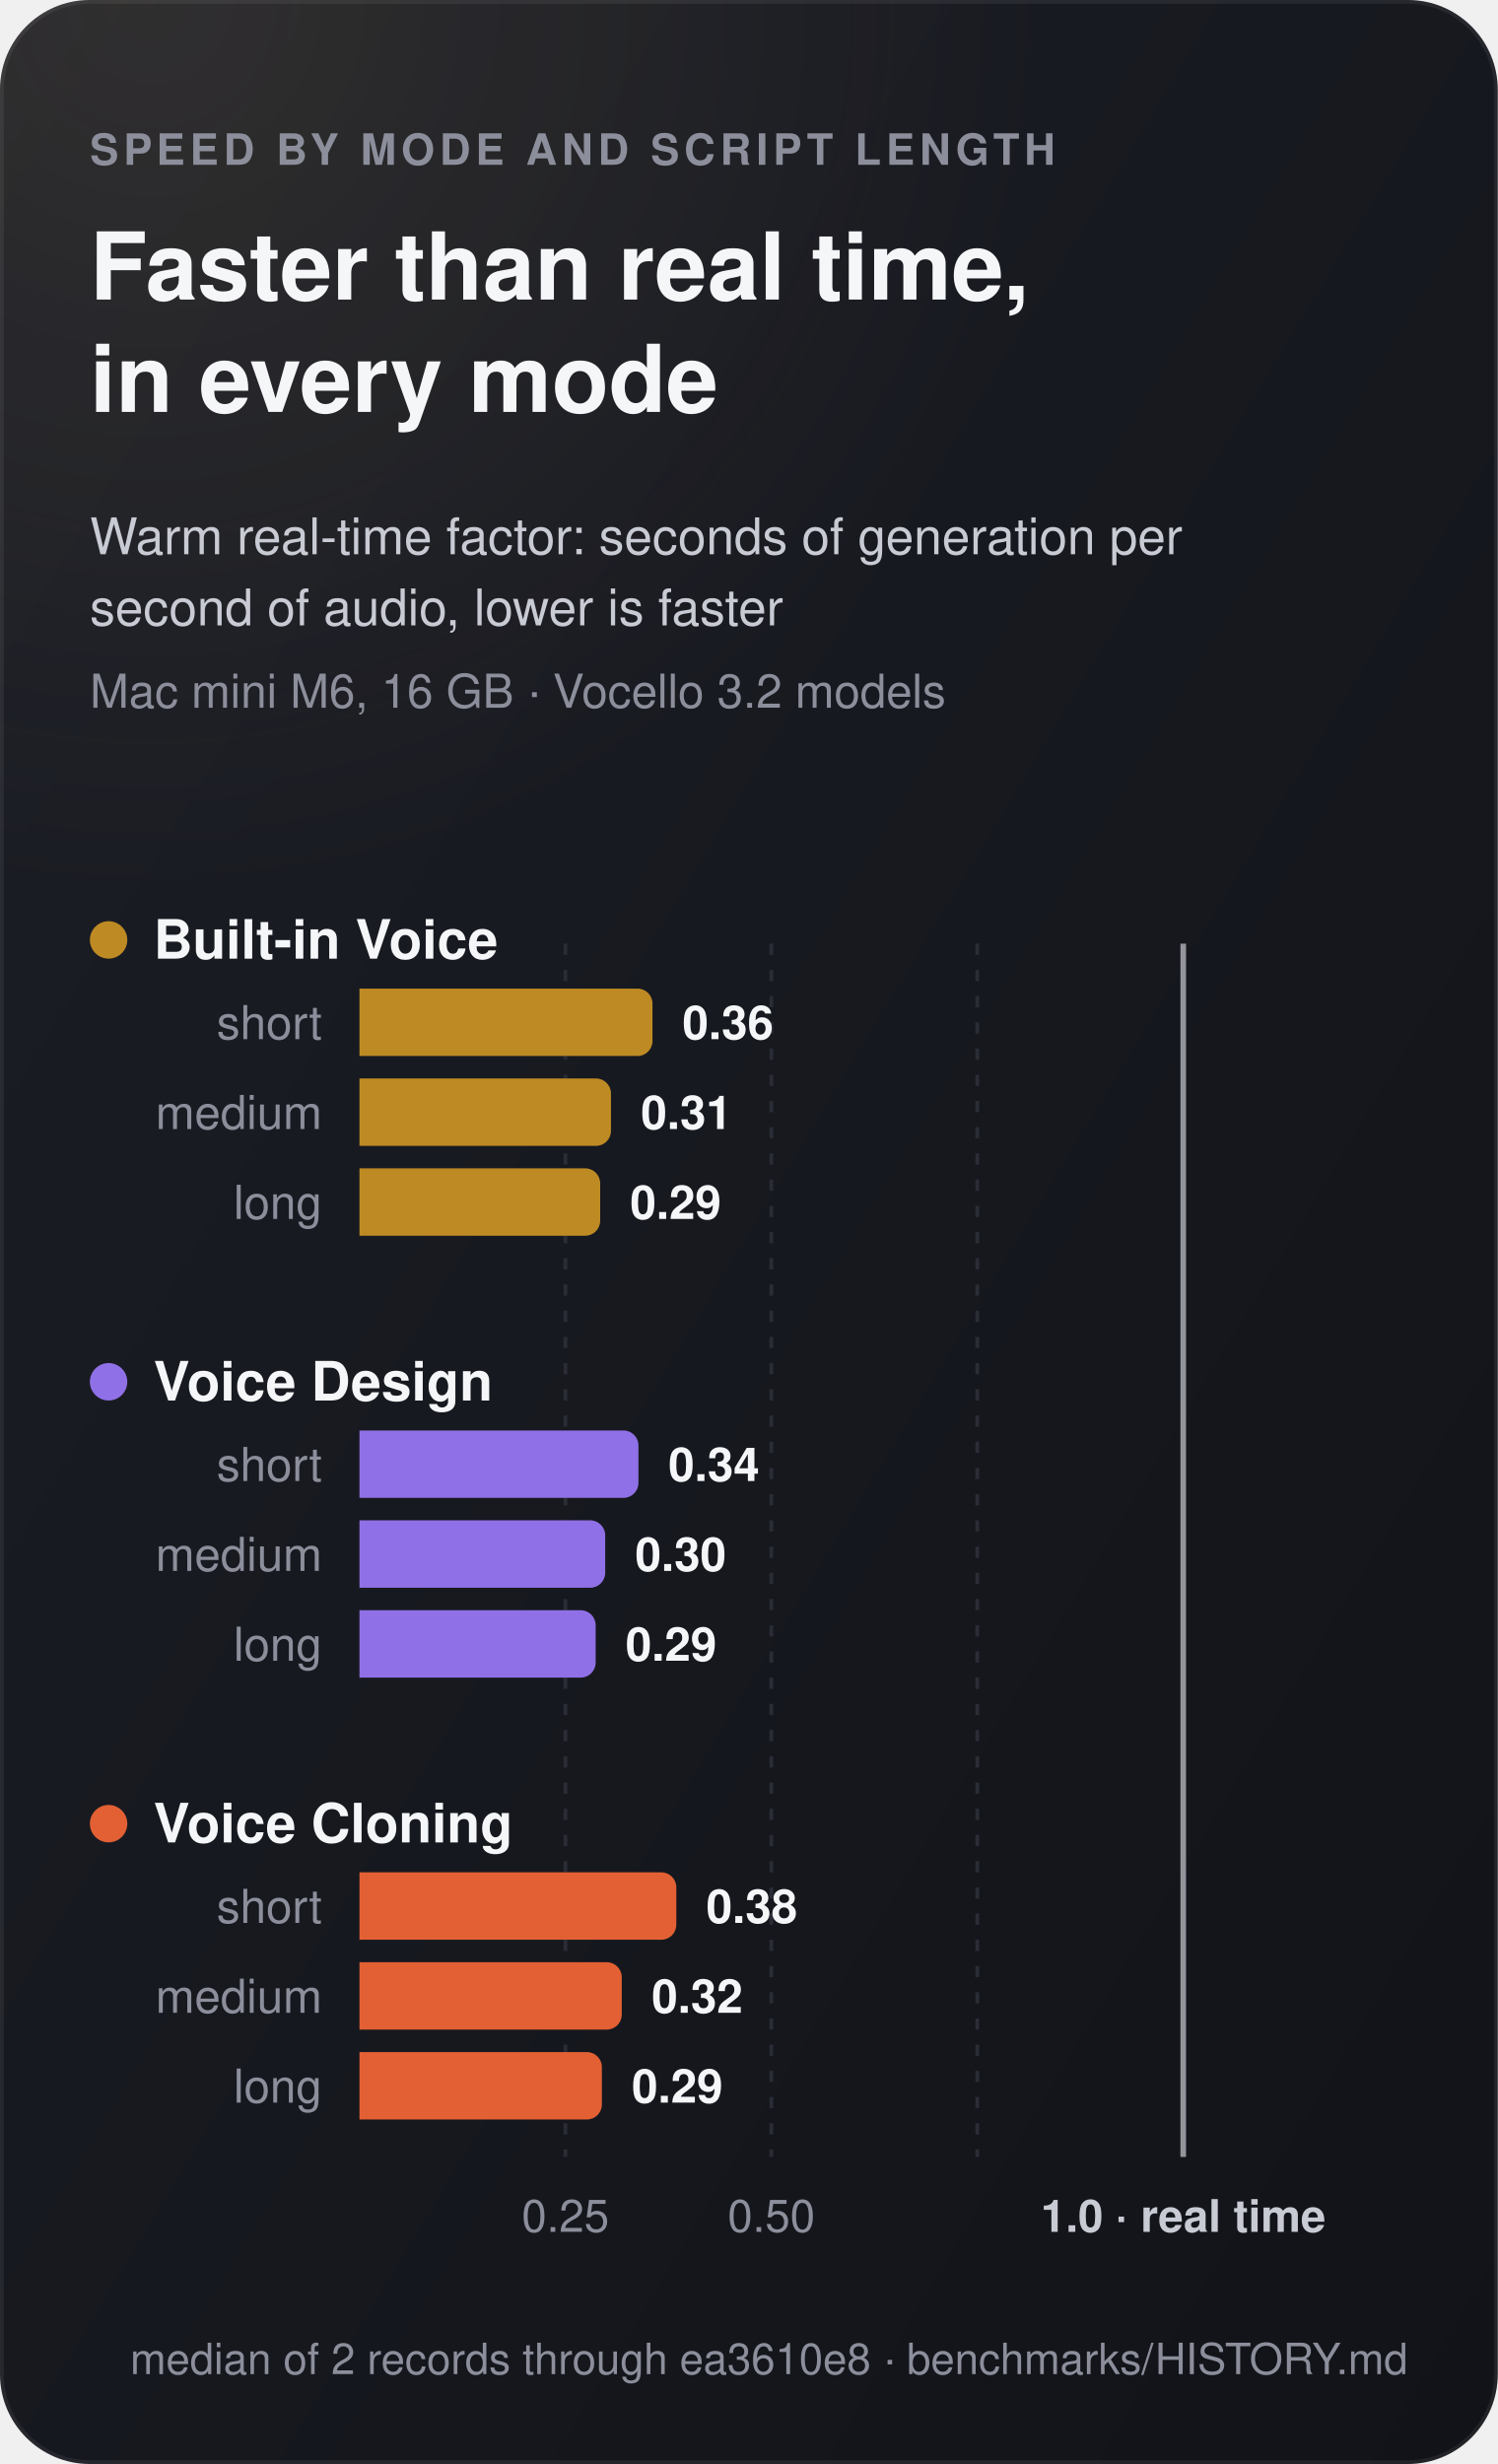
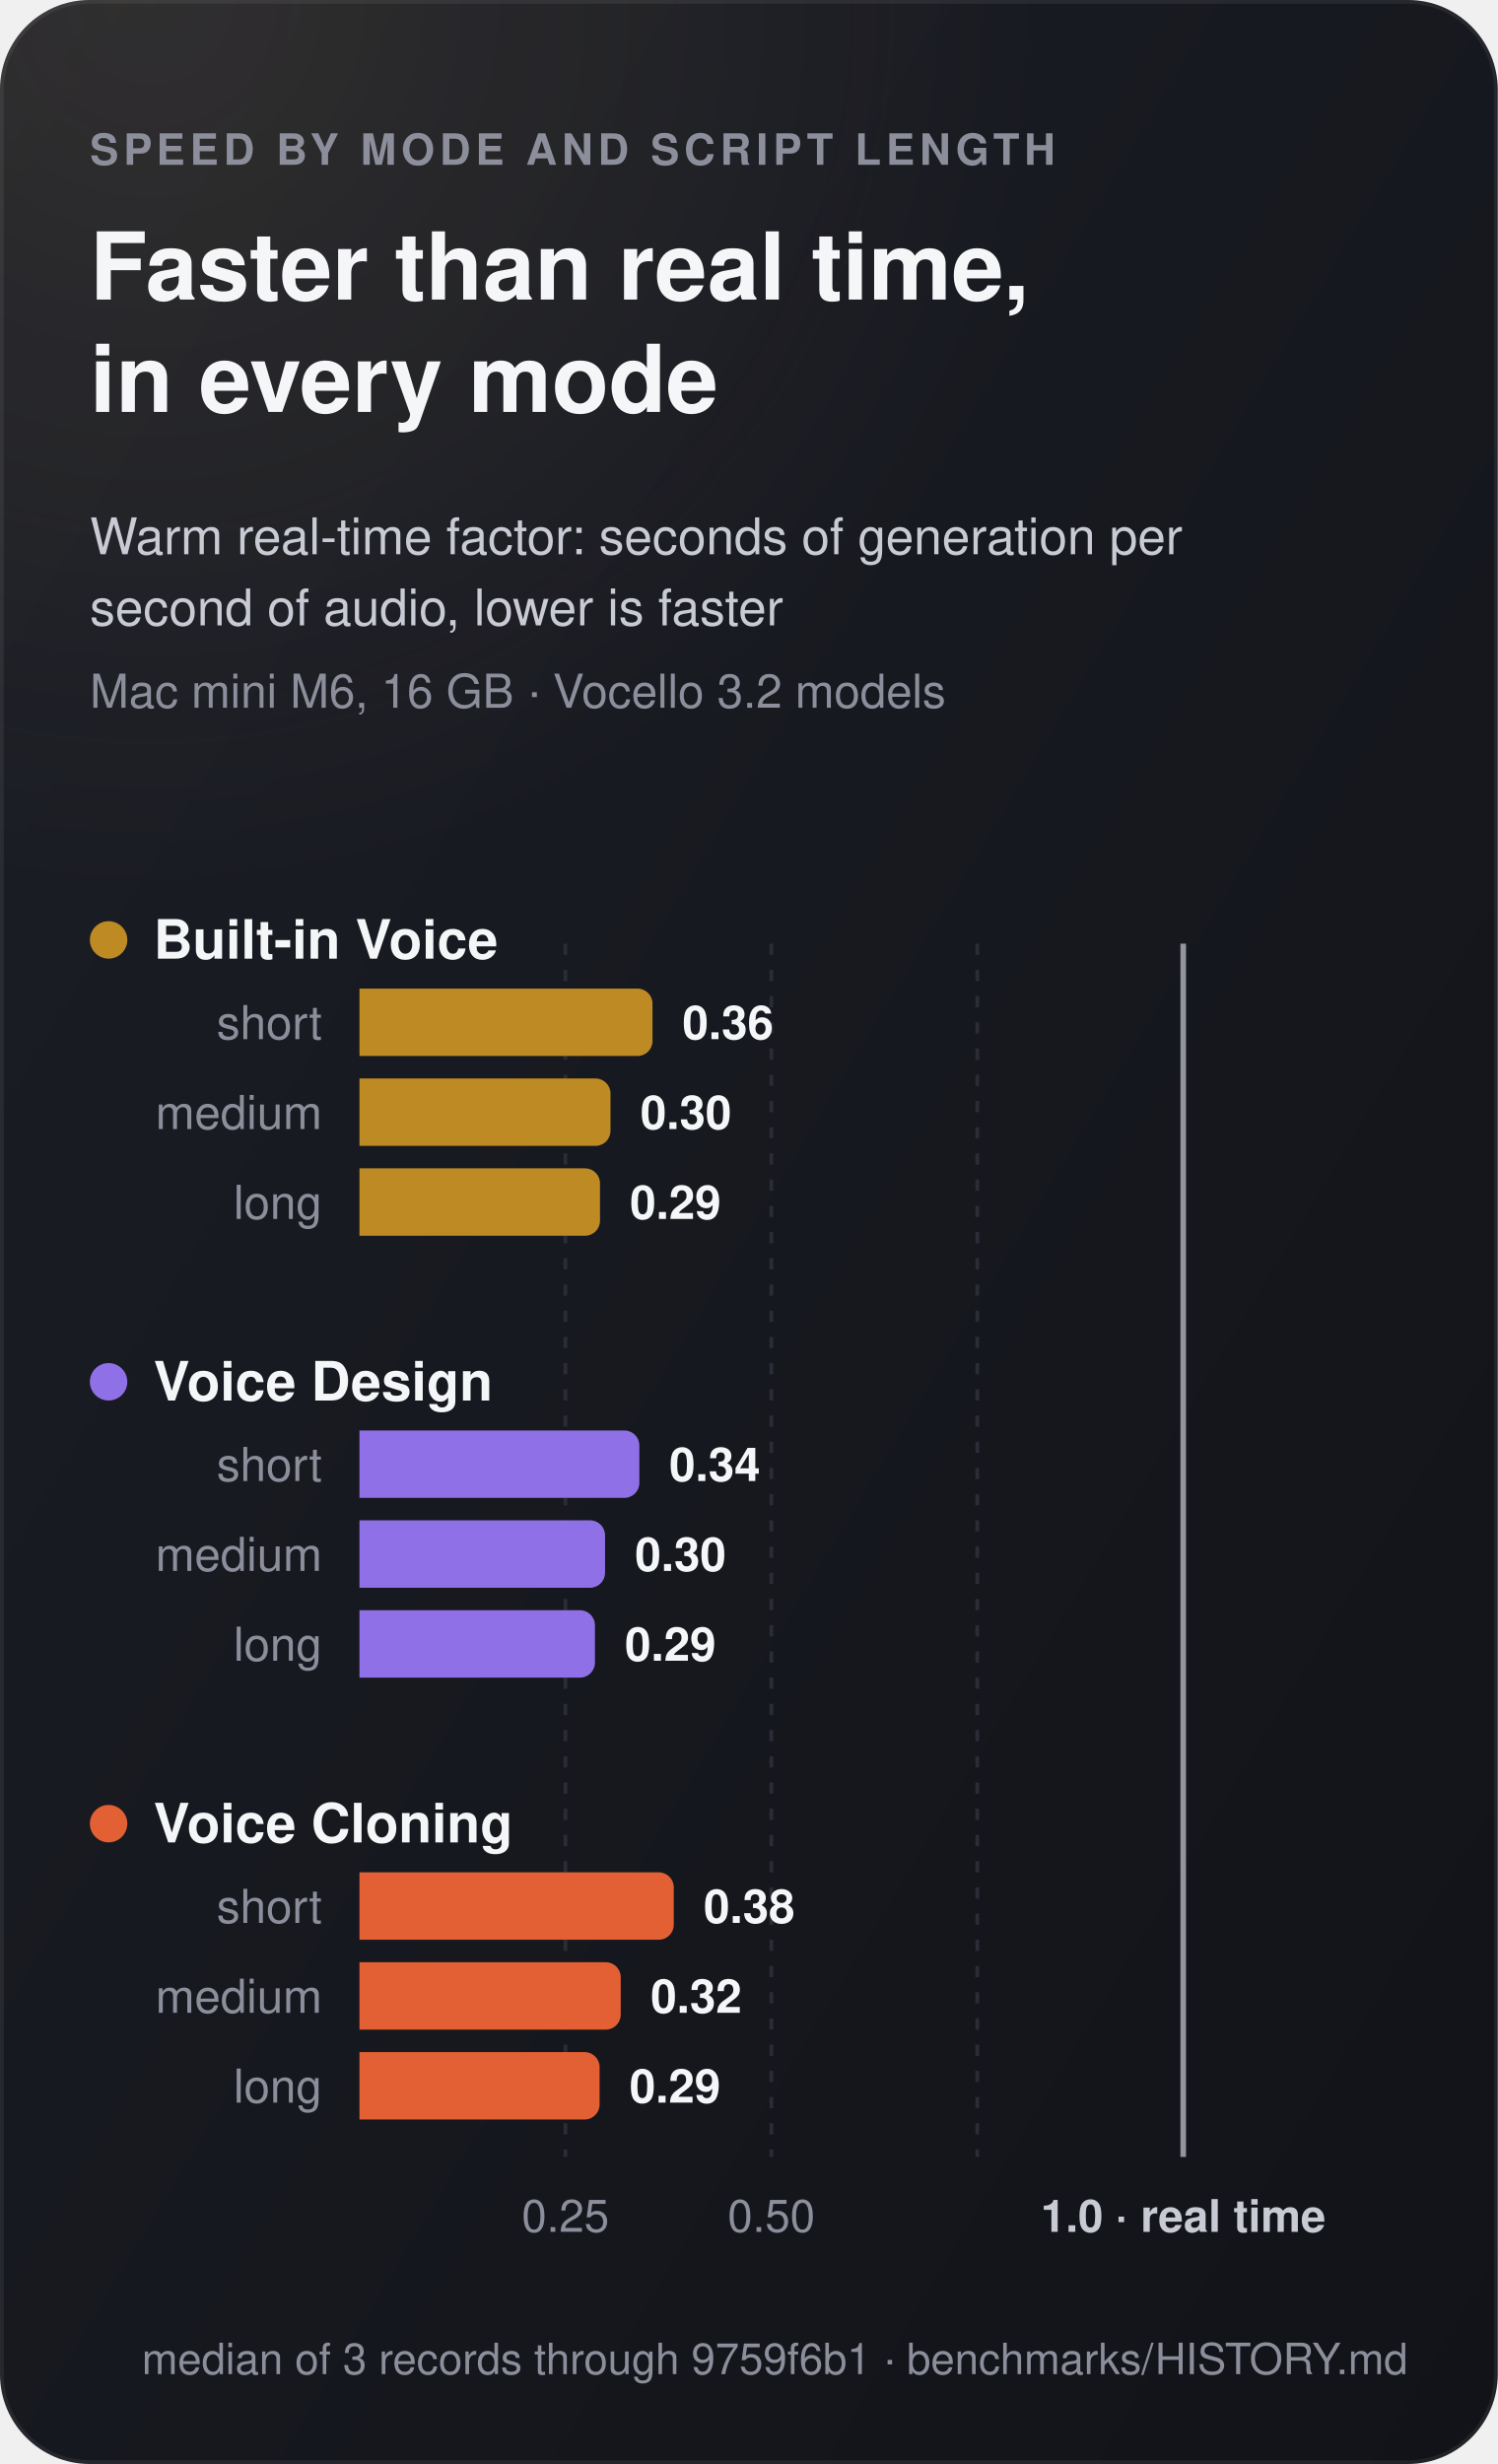
<svg xmlns="http://www.w3.org/2000/svg" width="400" height="658" viewBox="0 0 400 658" role="img" aria-labelledby="title desc">
  <defs>
    <linearGradient id="canvas" x1="0" y1="0" x2="1" y2="1">
      <stop offset="0" stop-color="#1C1E26" />
      <stop offset="1" stop-color="#111318" />
    </linearGradient>
    <radialGradient id="glow0" cx="40" cy="0" r="240" gradientUnits="userSpaceOnUse">
      <stop offset="0" stop-color="#EDCC8A" stop-opacity="0.1" />
      <stop offset="1" stop-color="#EDCC8A" stop-opacity="0" />
    </radialGradient>
  </defs>
  <rect width="400" height="658" rx="24" fill="url(#canvas)" />
  <rect width="400" height="658" rx="24" fill="url(#glow0)" />
  <rect x="0.5" y="0.5" width="399" height="657" rx="23.5" fill="none" stroke="#FFFFFF" stroke-opacity="0.07" />
  <text x="24" y="44" font-family="-apple-system, BlinkMacSystemFont, 'SF Pro Text', 'Segoe UI', Helvetica, Arial, sans-serif" font-size="11.5" font-weight="600" fill="#8C8F9B" letter-spacing="1.3">SPEED BY MODE AND SCRIPT LENGTH</text>
  <text x="24" y="80" font-family="ui-rounded, 'SF Pro Rounded', -apple-system, BlinkMacSystemFont, 'Segoe UI', Helvetica, Arial, sans-serif" font-size="25" font-weight="600" fill="#F5F6F8">Faster than real time,</text>
  <text x="24" y="110" font-family="ui-rounded, 'SF Pro Rounded', -apple-system, BlinkMacSystemFont, 'Segoe UI', Helvetica, Arial, sans-serif" font-size="25" font-weight="600" fill="#F5F6F8">in every mode</text>
  <text x="24" y="148" font-family="-apple-system, BlinkMacSystemFont, 'SF Pro Text', 'Segoe UI', Helvetica, Arial, sans-serif" font-size="13.5" font-weight="400" fill="#C9CBD4">Warm real-time factor: seconds of generation per</text>
  <text x="24" y="167" font-family="-apple-system, BlinkMacSystemFont, 'SF Pro Text', 'Segoe UI', Helvetica, Arial, sans-serif" font-size="13.5" font-weight="400" fill="#C9CBD4">second of audio, lower is faster</text>
  <text x="24" y="189" font-family="-apple-system, BlinkMacSystemFont, 'SF Pro Text', 'Segoe UI', Helvetica, Arial, sans-serif" font-size="12.5" font-weight="400" fill="#8C8F9B">Mac mini M6, 16 GB · Vocello 3.2 models</text>
  <line x1="151" y1="252" x2="151" y2="576" stroke="#2A2C36" stroke-opacity="1" stroke-width="1" stroke-dasharray="3 4" />
  <text x="151" y="596" font-family="-apple-system, BlinkMacSystemFont, 'SF Pro Text', 'Segoe UI', Helvetica, Arial, sans-serif" font-size="12" font-weight="400" fill="#8C8F9B" text-anchor="middle">0.25</text>
  <line x1="206" y1="252" x2="206" y2="576" stroke="#2A2C36" stroke-opacity="1" stroke-width="1" stroke-dasharray="3 4" />
  <text x="206" y="596" font-family="-apple-system, BlinkMacSystemFont, 'SF Pro Text', 'Segoe UI', Helvetica, Arial, sans-serif" font-size="12" font-weight="400" fill="#8C8F9B" text-anchor="middle">0.50</text>
  <line x1="261" y1="252" x2="261" y2="576" stroke="#2A2C36" stroke-opacity="1" stroke-width="1" stroke-dasharray="3 4" />
  <line x1="316" y1="252" x2="316" y2="576" stroke="#C9CBD4" stroke-opacity="0.7" stroke-width="1.5" />
  <text x="316" y="596" font-family="-apple-system, BlinkMacSystemFont, 'SF Pro Text', 'Segoe UI', Helvetica, Arial, sans-serif" font-size="12" font-weight="600" fill="#C9CBD4" text-anchor="middle">1.0 · real time</text>
  <circle cx="29" cy="251" r="5" fill="#BE8A24" />
  <text x="41" y="256" font-family="-apple-system, BlinkMacSystemFont, 'SF Pro Text', 'Segoe UI', Helvetica, Arial, sans-serif" font-size="14.5" font-weight="600" fill="#F5F6F8">Built-in Voice</text>
  <text x="86" y="277.5" font-family="-apple-system, BlinkMacSystemFont, 'SF Pro Text', 'Segoe UI', Helvetica, Arial, sans-serif" font-size="12.5" font-weight="400" fill="#8C8F9B" text-anchor="end">short</text>
  <path d="M96 264 h74.26 a4 4 0 0 1 4 4 v10 a4 4 0 0 1 -4 4 h-74.26 z" fill="#BE8A24" />
  <text x="182.26" y="277.5" font-family="-apple-system, BlinkMacSystemFont, 'SF Pro Text', 'Segoe UI', Helvetica, Arial, sans-serif" font-size="12.5" font-weight="600" fill="#F5F6F8">0.36</text>
  <text x="86" y="301.5" font-family="-apple-system, BlinkMacSystemFont, 'SF Pro Text', 'Segoe UI', Helvetica, Arial, sans-serif" font-size="12.5" font-weight="400" fill="#8C8F9B" text-anchor="end">medium</text>
-   <path d="M96 288 h63.17 a4 4 0 0 1 4 4 v10 a4 4 0 0 1 -4 4 h-63.17 z" fill="#BE8A24" />
-   <text x="171.17" y="301.5" font-family="-apple-system, BlinkMacSystemFont, 'SF Pro Text', 'Segoe UI', Helvetica, Arial, sans-serif" font-size="12.5" font-weight="600" fill="#F5F6F8">0.31</text>
+   <path d="M96 288 h63.04 a4 4 0 0 1 4 4 v10 a4 4 0 0 1 -4 4 h-63.04 z" fill="#BE8A24" />
+   <text x="171.04" y="301.5" font-family="-apple-system, BlinkMacSystemFont, 'SF Pro Text', 'Segoe UI', Helvetica, Arial, sans-serif" font-size="12.5" font-weight="600" fill="#F5F6F8">0.30</text>
  <text x="86" y="325.5" font-family="-apple-system, BlinkMacSystemFont, 'SF Pro Text', 'Segoe UI', Helvetica, Arial, sans-serif" font-size="12.5" font-weight="400" fill="#8C8F9B" text-anchor="end">long</text>
-   <path d="M96 312 h60.29 a4 4 0 0 1 4 4 v10 a4 4 0 0 1 -4 4 h-60.29 z" fill="#BE8A24" />
-   <text x="168.29" y="325.5" font-family="-apple-system, BlinkMacSystemFont, 'SF Pro Text', 'Segoe UI', Helvetica, Arial, sans-serif" font-size="12.5" font-weight="600" fill="#F5F6F8">0.29</text>
+   <path d="M96 312 h60.24 a4 4 0 0 1 4 4 v10 a4 4 0 0 1 -4 4 h-60.24 z" fill="#BE8A24" />
+   <text x="168.24" y="325.5" font-family="-apple-system, BlinkMacSystemFont, 'SF Pro Text', 'Segoe UI', Helvetica, Arial, sans-serif" font-size="12.5" font-weight="600" fill="#F5F6F8">0.29</text>
  <circle cx="29" cy="369" r="5" fill="#9070E6" />
  <text x="41" y="374" font-family="-apple-system, BlinkMacSystemFont, 'SF Pro Text', 'Segoe UI', Helvetica, Arial, sans-serif" font-size="14.5" font-weight="600" fill="#F5F6F8">Voice Design</text>
  <text x="86" y="395.5" font-family="-apple-system, BlinkMacSystemFont, 'SF Pro Text', 'Segoe UI', Helvetica, Arial, sans-serif" font-size="12.5" font-weight="400" fill="#8C8F9B" text-anchor="end">short</text>
-   <path d="M96 382 h70.51 a4 4 0 0 1 4 4 v10 a4 4 0 0 1 -4 4 h-70.51 z" fill="#9070E6" />
-   <text x="178.51" y="395.5" font-family="-apple-system, BlinkMacSystemFont, 'SF Pro Text', 'Segoe UI', Helvetica, Arial, sans-serif" font-size="12.5" font-weight="600" fill="#F5F6F8">0.34</text>
+   <path d="M96 382 h70.75 a4 4 0 0 1 4 4 v10 a4 4 0 0 1 -4 4 h-70.75 z" fill="#9070E6" />
+   <text x="178.75" y="395.5" font-family="-apple-system, BlinkMacSystemFont, 'SF Pro Text', 'Segoe UI', Helvetica, Arial, sans-serif" font-size="12.5" font-weight="600" fill="#F5F6F8">0.34</text>
  <text x="86" y="419.5" font-family="-apple-system, BlinkMacSystemFont, 'SF Pro Text', 'Segoe UI', Helvetica, Arial, sans-serif" font-size="12.5" font-weight="400" fill="#8C8F9B" text-anchor="end">medium</text>
-   <path d="M96 406 h61.63 a4 4 0 0 1 4 4 v10 a4 4 0 0 1 -4 4 h-61.63 z" fill="#9070E6" />
-   <text x="169.63" y="419.5" font-family="-apple-system, BlinkMacSystemFont, 'SF Pro Text', 'Segoe UI', Helvetica, Arial, sans-serif" font-size="12.5" font-weight="600" fill="#F5F6F8">0.30</text>
+   <path d="M96 406 h61.59 a4 4 0 0 1 4 4 v10 a4 4 0 0 1 -4 4 h-61.59 z" fill="#9070E6" />
+   <text x="169.59" y="419.5" font-family="-apple-system, BlinkMacSystemFont, 'SF Pro Text', 'Segoe UI', Helvetica, Arial, sans-serif" font-size="12.5" font-weight="600" fill="#F5F6F8">0.30</text>
  <text x="86" y="443.5" font-family="-apple-system, BlinkMacSystemFont, 'SF Pro Text', 'Segoe UI', Helvetica, Arial, sans-serif" font-size="12.5" font-weight="400" fill="#8C8F9B" text-anchor="end">long</text>
-   <path d="M96 430 h59.08 a4 4 0 0 1 4 4 v10 a4 4 0 0 1 -4 4 h-59.08 z" fill="#9070E6" />
-   <text x="167.08" y="443.5" font-family="-apple-system, BlinkMacSystemFont, 'SF Pro Text', 'Segoe UI', Helvetica, Arial, sans-serif" font-size="12.5" font-weight="600" fill="#F5F6F8">0.29</text>
+   <path d="M96 430 h58.89 a4 4 0 0 1 4 4 v10 a4 4 0 0 1 -4 4 h-58.89 z" fill="#9070E6" />
+   <text x="166.89" y="443.5" font-family="-apple-system, BlinkMacSystemFont, 'SF Pro Text', 'Segoe UI', Helvetica, Arial, sans-serif" font-size="12.5" font-weight="600" fill="#F5F6F8">0.29</text>
  <circle cx="29" cy="487" r="5" fill="#E26034" />
  <text x="41" y="492" font-family="-apple-system, BlinkMacSystemFont, 'SF Pro Text', 'Segoe UI', Helvetica, Arial, sans-serif" font-size="14.5" font-weight="600" fill="#F5F6F8">Voice Cloning</text>
  <text x="86" y="513.5" font-family="-apple-system, BlinkMacSystemFont, 'SF Pro Text', 'Segoe UI', Helvetica, Arial, sans-serif" font-size="12.5" font-weight="400" fill="#8C8F9B" text-anchor="end">short</text>
-   <path d="M96 500 h80.62 a4 4 0 0 1 4 4 v10 a4 4 0 0 1 -4 4 h-80.62 z" fill="#E26034" />
-   <text x="188.62" y="513.5" font-family="-apple-system, BlinkMacSystemFont, 'SF Pro Text', 'Segoe UI', Helvetica, Arial, sans-serif" font-size="12.5" font-weight="600" fill="#F5F6F8">0.38</text>
+   <path d="M96 500 h79.94 a4 4 0 0 1 4 4 v10 a4 4 0 0 1 -4 4 h-79.94 z" fill="#E26034" />
+   <text x="187.94" y="513.5" font-family="-apple-system, BlinkMacSystemFont, 'SF Pro Text', 'Segoe UI', Helvetica, Arial, sans-serif" font-size="12.5" font-weight="600" fill="#F5F6F8">0.38</text>
  <text x="86" y="537.5" font-family="-apple-system, BlinkMacSystemFont, 'SF Pro Text', 'Segoe UI', Helvetica, Arial, sans-serif" font-size="12.5" font-weight="400" fill="#8C8F9B" text-anchor="end">medium</text>
-   <path d="M96 524 h66.05 a4 4 0 0 1 4 4 v10 a4 4 0 0 1 -4 4 h-66.05 z" fill="#E26034" />
-   <text x="174.05" y="537.5" font-family="-apple-system, BlinkMacSystemFont, 'SF Pro Text', 'Segoe UI', Helvetica, Arial, sans-serif" font-size="12.5" font-weight="600" fill="#F5F6F8">0.32</text>
+   <path d="M96 524 h65.78 a4 4 0 0 1 4 4 v10 a4 4 0 0 1 -4 4 h-65.78 z" fill="#E26034" />
+   <text x="173.78" y="537.5" font-family="-apple-system, BlinkMacSystemFont, 'SF Pro Text', 'Segoe UI', Helvetica, Arial, sans-serif" font-size="12.5" font-weight="600" fill="#F5F6F8">0.32</text>
  <text x="86" y="561.5" font-family="-apple-system, BlinkMacSystemFont, 'SF Pro Text', 'Segoe UI', Helvetica, Arial, sans-serif" font-size="12.5" font-weight="400" fill="#8C8F9B" text-anchor="end">long</text>
-   <path d="M96 548 h60.74 a4 4 0 0 1 4 4 v10 a4 4 0 0 1 -4 4 h-60.74 z" fill="#E26034" />
-   <text x="168.74" y="561.5" font-family="-apple-system, BlinkMacSystemFont, 'SF Pro Text', 'Segoe UI', Helvetica, Arial, sans-serif" font-size="12.5" font-weight="600" fill="#F5F6F8">0.29</text>
-   <text x="376" y="634" font-family="-apple-system, BlinkMacSystemFont, 'SF Pro Text', 'Segoe UI', Helvetica, Arial, sans-serif" font-size="11.5" font-weight="400" fill="#8C8F9B" text-anchor="end">median of 2 records through ea3610e8 · benchmarks/HISTORY.md</text>
+   <path d="M96 548 h60.13 a4 4 0 0 1 4 4 v10 a4 4 0 0 1 -4 4 h-60.13 z" fill="#E26034" />
+   <text x="168.13" y="561.5" font-family="-apple-system, BlinkMacSystemFont, 'SF Pro Text', 'Segoe UI', Helvetica, Arial, sans-serif" font-size="12.5" font-weight="600" fill="#F5F6F8">0.29</text>
+   <text x="376" y="634" font-family="-apple-system, BlinkMacSystemFont, 'SF Pro Text', 'Segoe UI', Helvetica, Arial, sans-serif" font-size="11.5" font-weight="400" fill="#8C8F9B" text-anchor="end">median of 3 records through 9759f6b1 · benchmarks/HISTORY.md</text>
</svg>
